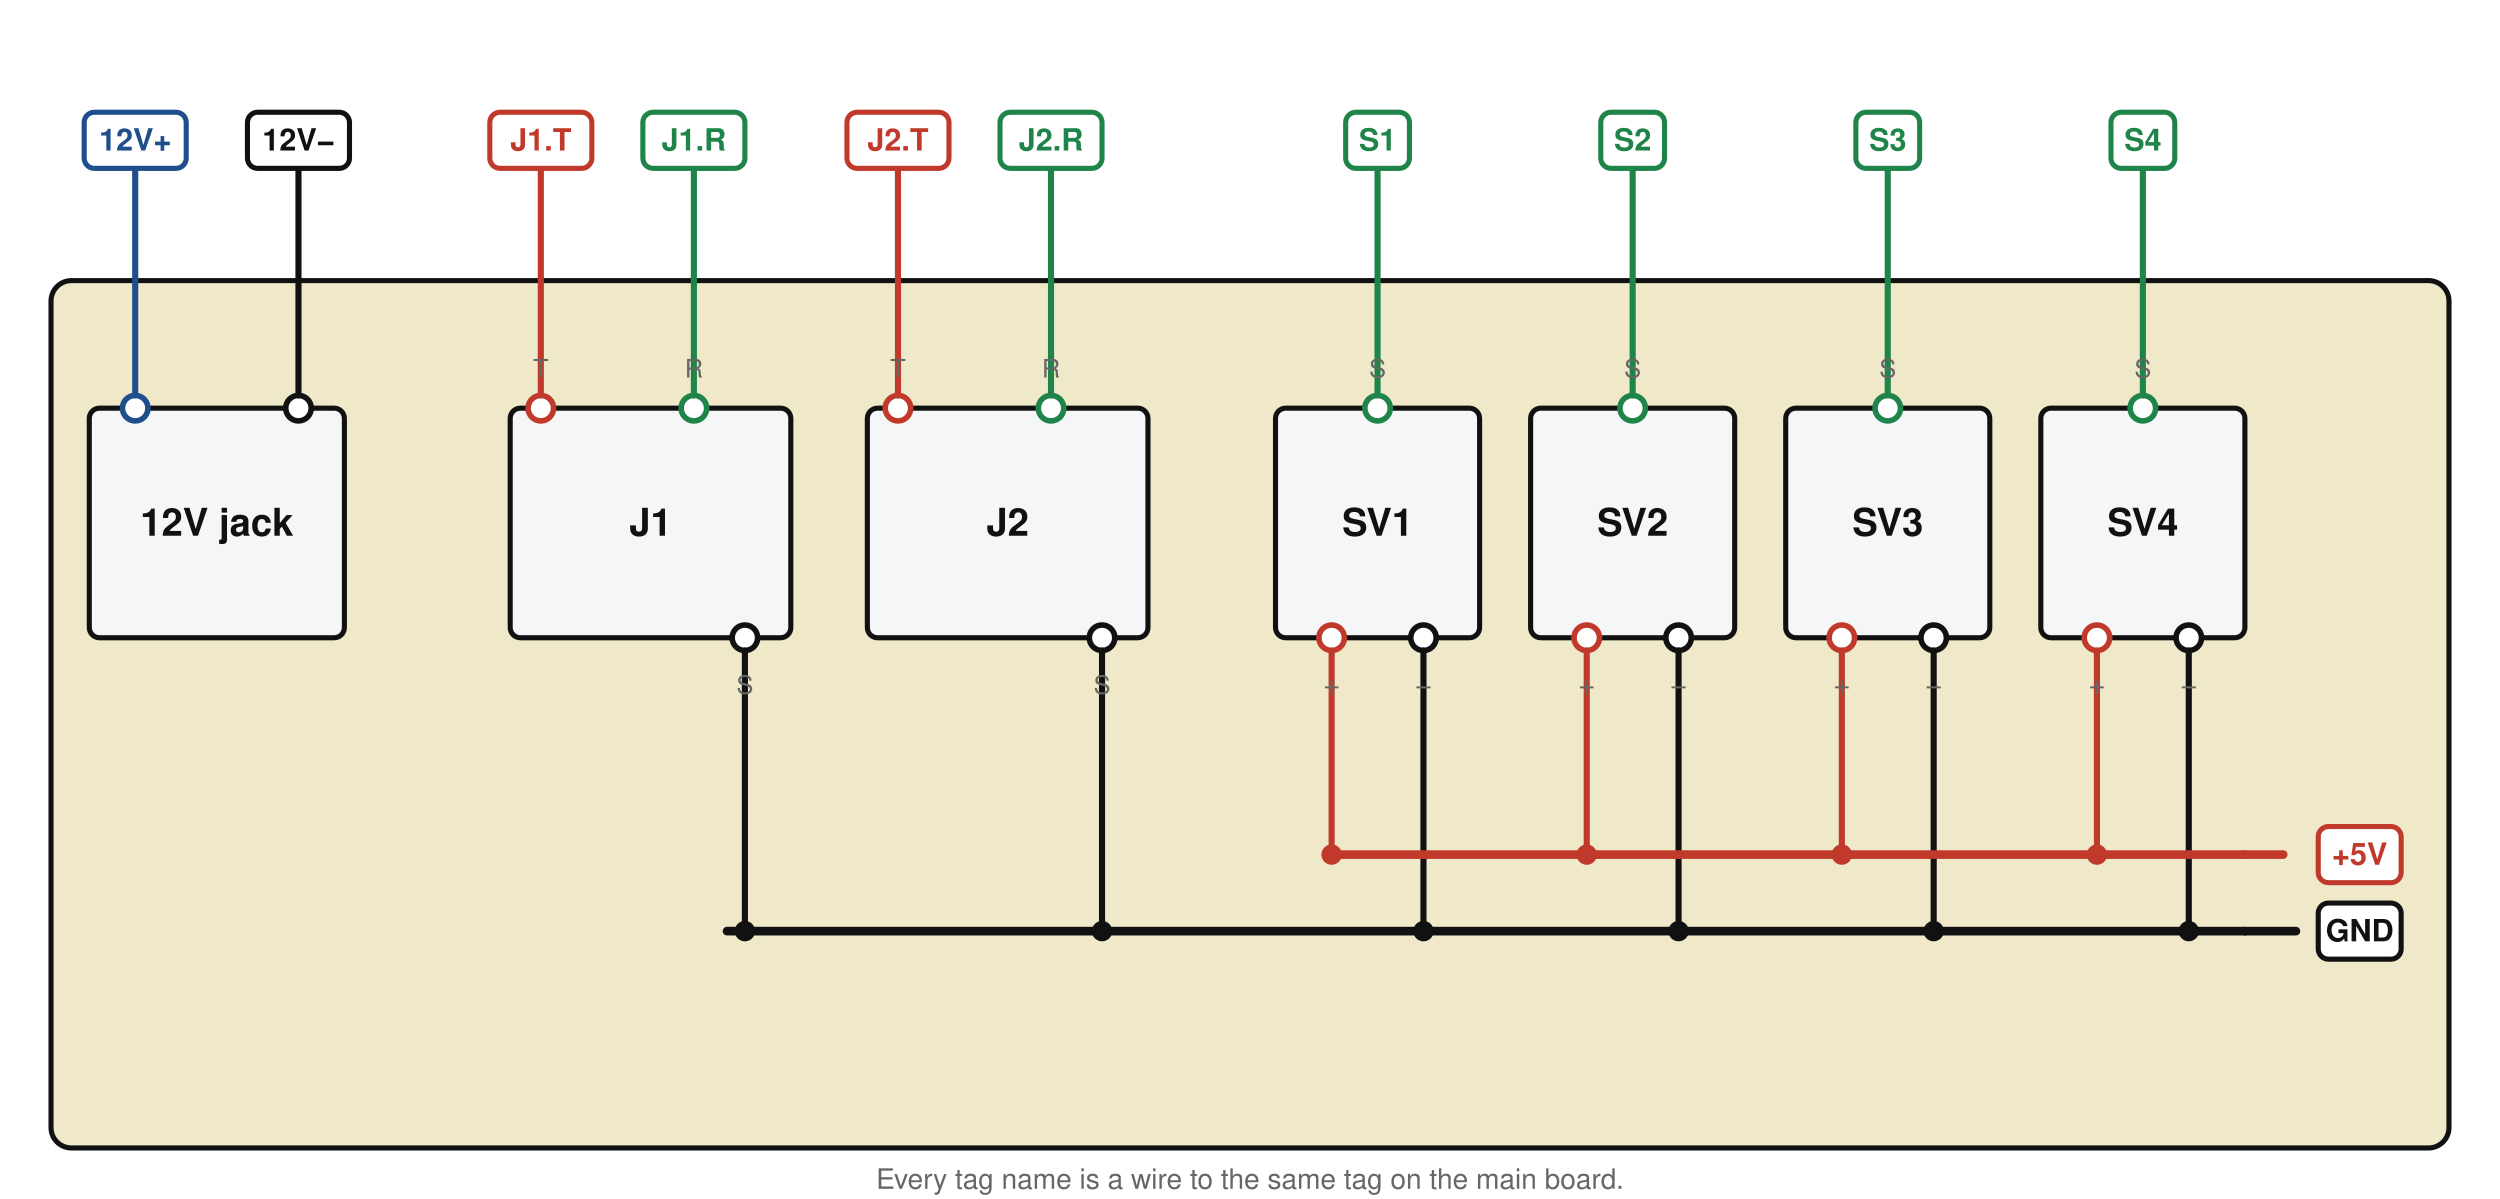
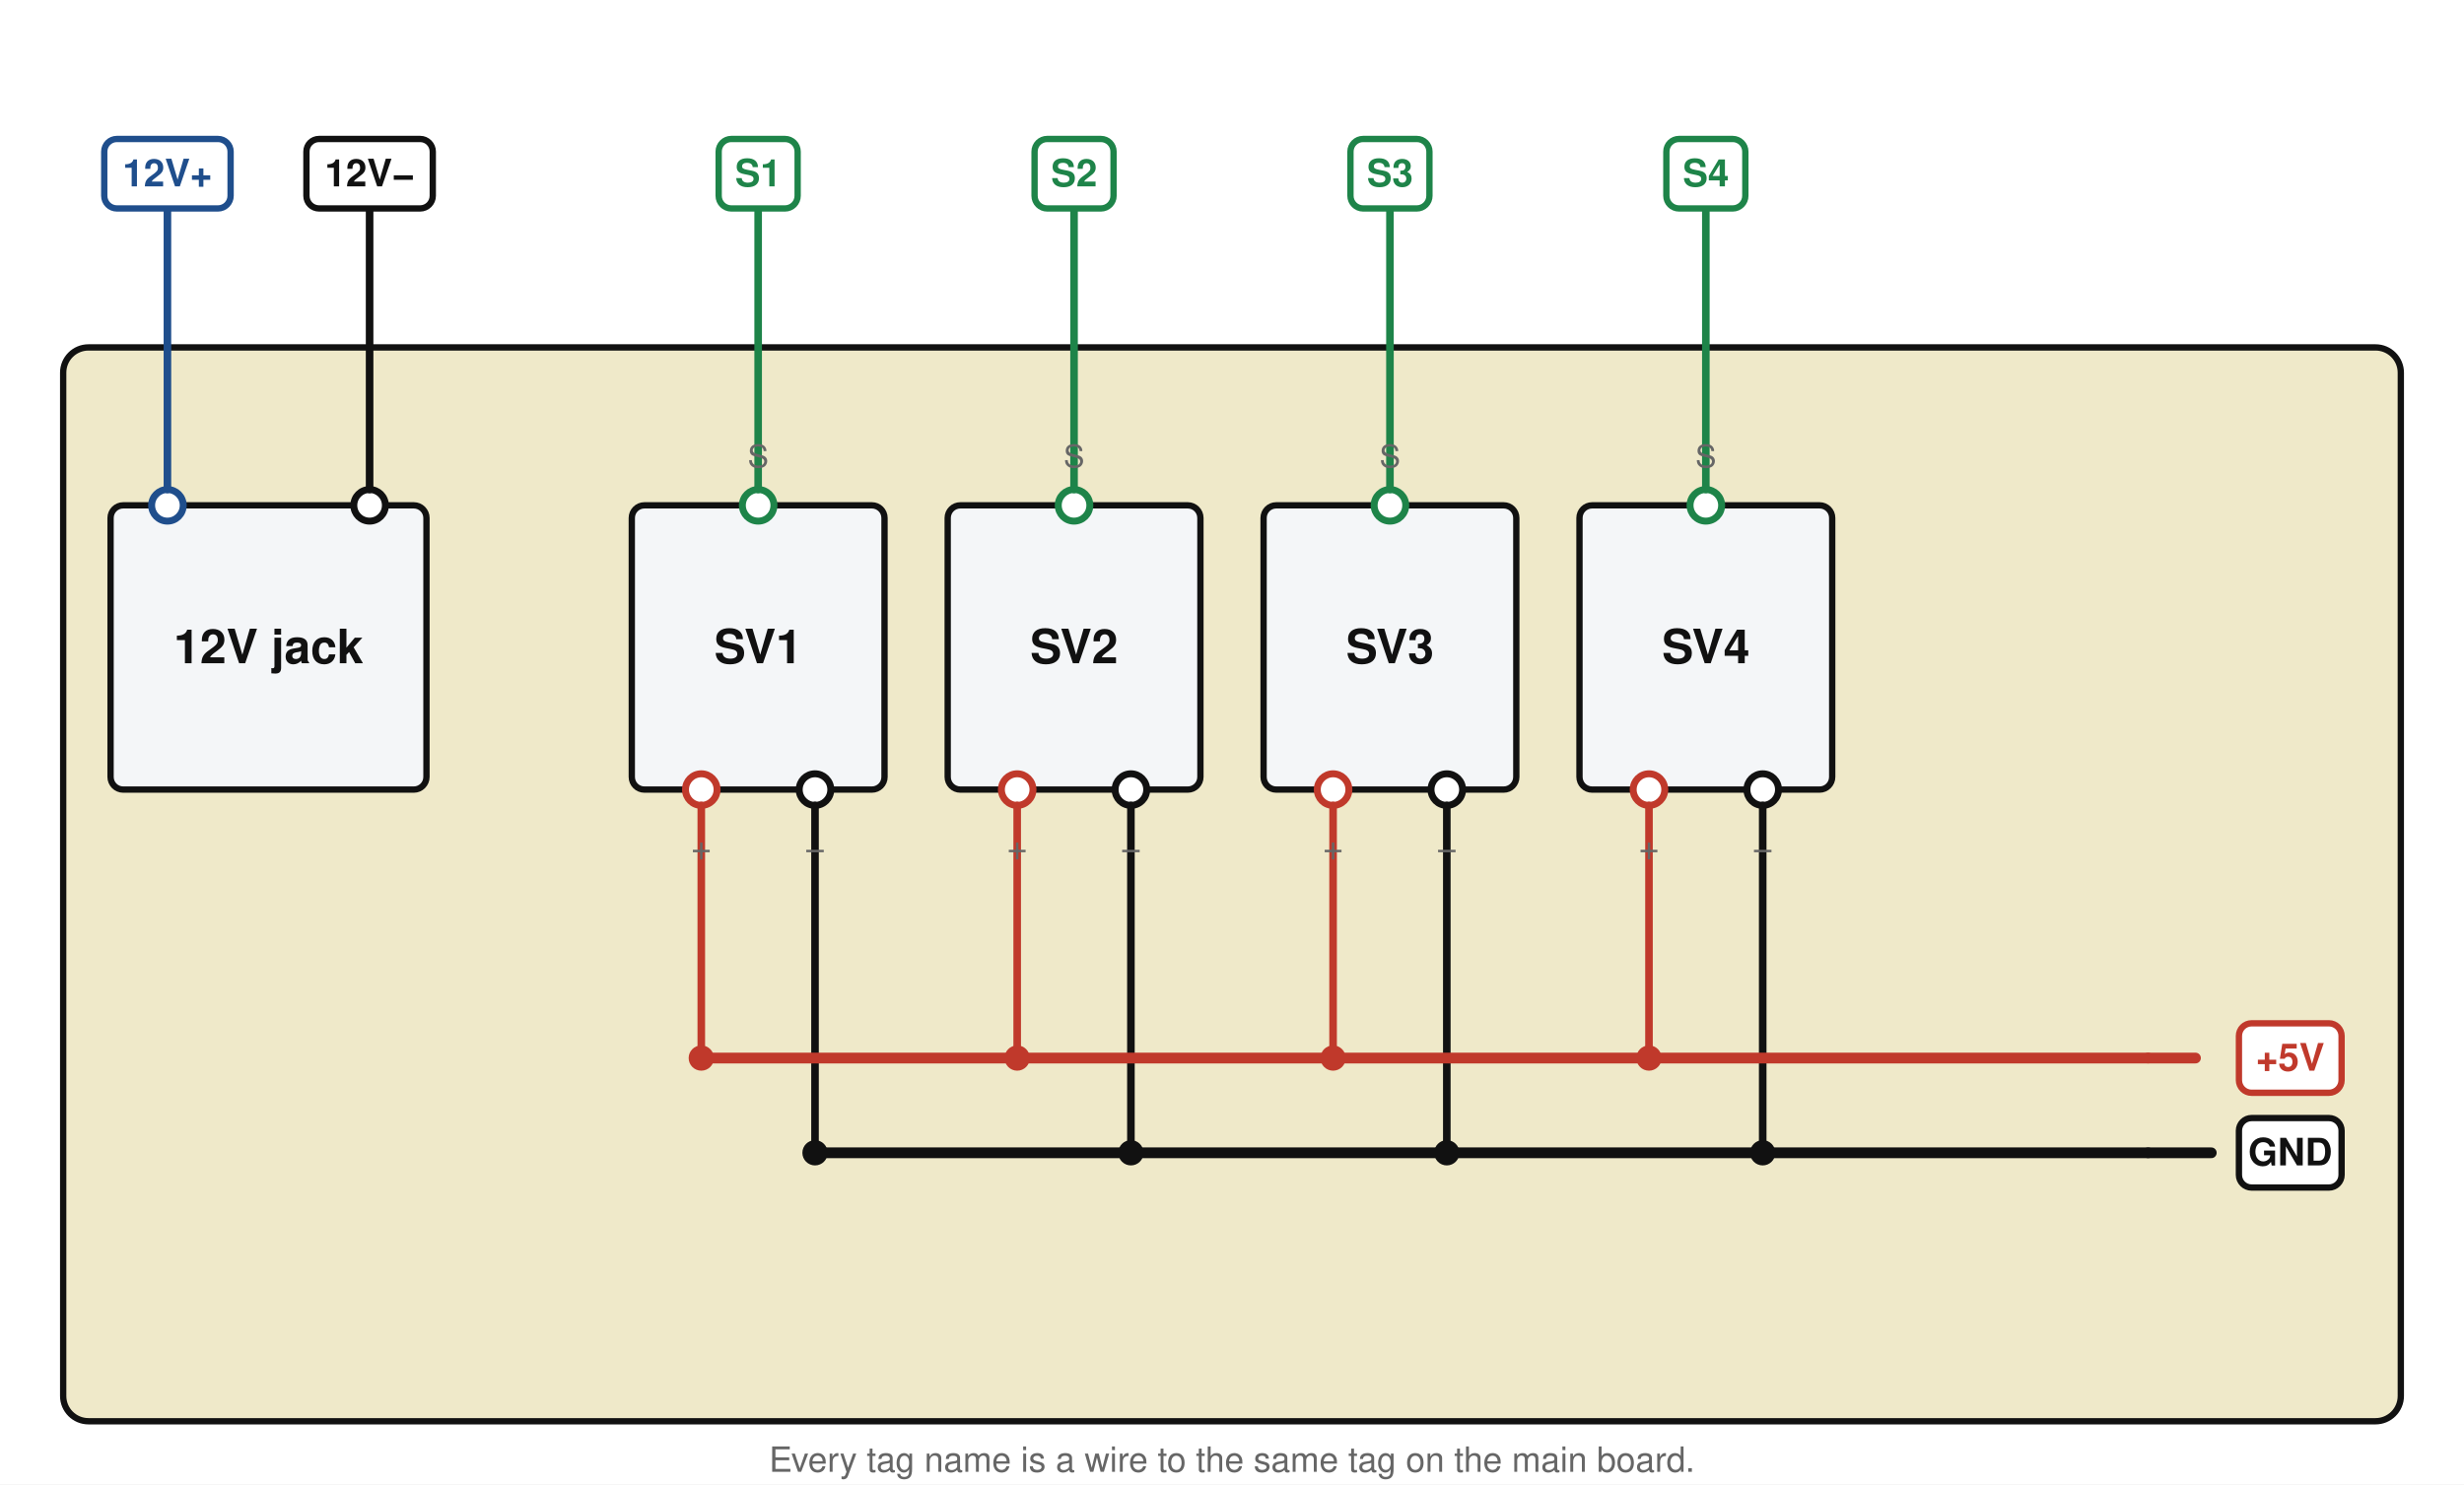
- <svg xmlns="http://www.w3.org/2000/svg" viewBox="0 0 980 470" width="980" height="470">
-   <rect width="980" height="470" fill="#fff" />
-   <rect x="20" y="110" width="940" height="340" rx="8" fill="#efe9c9" stroke="#111111" stroke-width="2" />
+ <svg xmlns="http://www.w3.org/2000/svg" viewBox="0 0 780 470" width="780" height="470">
+   <rect width="780" height="470" fill="#fff" />
+   <rect x="20" y="110" width="740" height="340" rx="8" fill="#efe9c9" stroke="#111111" stroke-width="2" />
  <rect x="35" y="160" width="100" height="90" rx="4" fill="#f4f6f8" stroke="#111111" stroke-width="2" />
  <text x="85.0" y="210.0" font-size="15" fill="#111111" text-anchor="middle" font-weight="bold" font-family="Helvetica,Arial,sans-serif">12V jack</text>
  <circle cx="53" cy="160" r="5" fill="#fff" stroke="#1f4e8c" stroke-width="2.2" />
  <line x1="53" y1="155" x2="53" y2="66" stroke="#1f4e8c" stroke-width="2.4" stroke-linecap="round" />
  <rect x="33.0" y="44" width="40.0" height="22" rx="4" fill="#fff" stroke="#1f4e8c" stroke-width="2" />
  <text x="53" y="59" font-size="12" fill="#1f4e8c" text-anchor="middle" font-weight="bold" font-family="Helvetica,Arial,sans-serif">12V+</text>
  <circle cx="117" cy="160" r="5" fill="#fff" stroke="#111111" stroke-width="2.2" />
  <line x1="117" y1="155" x2="117" y2="66" stroke="#111111" stroke-width="2.4" stroke-linecap="round" />
  <rect x="97.0" y="44" width="40.0" height="22" rx="4" fill="#fff" stroke="#111111" stroke-width="2" />
  <text x="117" y="59" font-size="12" fill="#111111" text-anchor="middle" font-weight="bold" font-family="Helvetica,Arial,sans-serif">12V−</text>
-   <rect x="200" y="160" width="110" height="90" rx="4" fill="#f4f6f8" stroke="#111111" stroke-width="2" />
-   <text x="255.0" y="210.0" font-size="15" fill="#111111" text-anchor="middle" font-weight="bold" font-family="Helvetica,Arial,sans-serif">J1</text>
-   <circle cx="212" cy="160" r="5" fill="#fff" stroke="#c0392b" stroke-width="2.2" />
-   <line x1="212" y1="155" x2="212" y2="66" stroke="#c0392b" stroke-width="2.4" stroke-linecap="round" />
-   <rect x="192.0" y="44" width="40.0" height="22" rx="4" fill="#fff" stroke="#c0392b" stroke-width="2" />
-   <text x="212" y="59" font-size="12" fill="#c0392b" text-anchor="middle" font-weight="bold" font-family="Helvetica,Arial,sans-serif">J1.T</text>
-   <circle cx="272" cy="160" r="5" fill="#fff" stroke="#1e8449" stroke-width="2.2" />
-   <line x1="272" y1="155" x2="272" y2="66" stroke="#1e8449" stroke-width="2.4" stroke-linecap="round" />
-   <rect x="252.0" y="44" width="40.0" height="22" rx="4" fill="#fff" stroke="#1e8449" stroke-width="2" />
-   <text x="272" y="59" font-size="12" fill="#1e8449" text-anchor="middle" font-weight="bold" font-family="Helvetica,Arial,sans-serif">J1.R</text>
-   <circle cx="292" cy="250" r="5" fill="#fff" stroke="#111111" stroke-width="2.2" />
-   <line x1="292" y1="255" x2="292" y2="365" stroke="#111111" stroke-width="2.4" stroke-linecap="round" />
-   <circle cx="292" cy="365" r="4" fill="#111111" />
-   <text x="212" y="148" font-size="10" fill="#666666" text-anchor="middle" font-weight="normal" font-family="Helvetica,Arial,sans-serif">T</text>
-   <text x="272" y="148" font-size="10" fill="#666666" text-anchor="middle" font-weight="normal" font-family="Helvetica,Arial,sans-serif">R</text>
-   <text x="292" y="272" font-size="10" fill="#666666" text-anchor="middle" font-weight="normal" font-family="Helvetica,Arial,sans-serif">S</text>
-   <rect x="340" y="160" width="110" height="90" rx="4" fill="#f4f6f8" stroke="#111111" stroke-width="2" />
-   <text x="395.0" y="210.0" font-size="15" fill="#111111" text-anchor="middle" font-weight="bold" font-family="Helvetica,Arial,sans-serif">J2</text>
-   <circle cx="352" cy="160" r="5" fill="#fff" stroke="#c0392b" stroke-width="2.2" />
-   <line x1="352" y1="155" x2="352" y2="66" stroke="#c0392b" stroke-width="2.4" stroke-linecap="round" />
-   <rect x="332.0" y="44" width="40.0" height="22" rx="4" fill="#fff" stroke="#c0392b" stroke-width="2" />
-   <text x="352" y="59" font-size="12" fill="#c0392b" text-anchor="middle" font-weight="bold" font-family="Helvetica,Arial,sans-serif">J2.T</text>
-   <circle cx="412" cy="160" r="5" fill="#fff" stroke="#1e8449" stroke-width="2.2" />
-   <line x1="412" y1="155" x2="412" y2="66" stroke="#1e8449" stroke-width="2.4" stroke-linecap="round" />
-   <rect x="392.0" y="44" width="40.0" height="22" rx="4" fill="#fff" stroke="#1e8449" stroke-width="2" />
-   <text x="412" y="59" font-size="12" fill="#1e8449" text-anchor="middle" font-weight="bold" font-family="Helvetica,Arial,sans-serif">J2.R</text>
-   <circle cx="432" cy="250" r="5" fill="#fff" stroke="#111111" stroke-width="2.2" />
-   <line x1="432" y1="255" x2="432" y2="365" stroke="#111111" stroke-width="2.4" stroke-linecap="round" />
-   <circle cx="432" cy="365" r="4" fill="#111111" />
-   <text x="352" y="148" font-size="10" fill="#666666" text-anchor="middle" font-weight="normal" font-family="Helvetica,Arial,sans-serif">T</text>
-   <text x="412" y="148" font-size="10" fill="#666666" text-anchor="middle" font-weight="normal" font-family="Helvetica,Arial,sans-serif">R</text>
-   <text x="432" y="272" font-size="10" fill="#666666" text-anchor="middle" font-weight="normal" font-family="Helvetica,Arial,sans-serif">S</text>
+   <rect x="200" y="160" width="80" height="90" rx="4" fill="#f4f6f8" stroke="#111111" stroke-width="2" />
+   <text x="240.0" y="210.0" font-size="15" fill="#111111" text-anchor="middle" font-weight="bold" font-family="Helvetica,Arial,sans-serif">SV1</text>
+   <circle cx="240" cy="160" r="5" fill="#fff" stroke="#1e8449" stroke-width="2.2" />
+   <line x1="240" y1="155" x2="240" y2="66" stroke="#1e8449" stroke-width="2.4" stroke-linecap="round" />
+   <rect x="227.5" y="44" width="25.0" height="22" rx="4" fill="#fff" stroke="#1e8449" stroke-width="2" />
+   <text x="240" y="59" font-size="12" fill="#1e8449" text-anchor="middle" font-weight="bold" font-family="Helvetica,Arial,sans-serif">S1</text>
+   <text x="240" y="148" font-size="10" fill="#666666" text-anchor="middle" font-weight="normal" font-family="Helvetica,Arial,sans-serif">S</text>
+   <circle cx="222" cy="250" r="5" fill="#fff" stroke="#c0392b" stroke-width="2.2" />
+   <line x1="222" y1="255" x2="222" y2="335" stroke="#c0392b" stroke-width="2.4" stroke-linecap="round" />
+   <circle cx="222" cy="335" r="4" fill="#c0392b" />
+   <text x="222" y="272" font-size="11" fill="#666666" text-anchor="middle" font-weight="normal" font-family="Helvetica,Arial,sans-serif">+</text>
+   <circle cx="258" cy="250" r="5" fill="#fff" stroke="#111111" stroke-width="2.2" />
+   <line x1="258" y1="255" x2="258" y2="365" stroke="#111111" stroke-width="2.4" stroke-linecap="round" />
+   <circle cx="258" cy="365" r="4" fill="#111111" />
+   <text x="258" y="272" font-size="11" fill="#666666" text-anchor="middle" font-weight="normal" font-family="Helvetica,Arial,sans-serif">−</text>
+   <rect x="300" y="160" width="80" height="90" rx="4" fill="#f4f6f8" stroke="#111111" stroke-width="2" />
+   <text x="340.0" y="210.0" font-size="15" fill="#111111" text-anchor="middle" font-weight="bold" font-family="Helvetica,Arial,sans-serif">SV2</text>
+   <circle cx="340" cy="160" r="5" fill="#fff" stroke="#1e8449" stroke-width="2.2" />
+   <line x1="340" y1="155" x2="340" y2="66" stroke="#1e8449" stroke-width="2.4" stroke-linecap="round" />
+   <rect x="327.5" y="44" width="25.0" height="22" rx="4" fill="#fff" stroke="#1e8449" stroke-width="2" />
+   <text x="340" y="59" font-size="12" fill="#1e8449" text-anchor="middle" font-weight="bold" font-family="Helvetica,Arial,sans-serif">S2</text>
+   <text x="340" y="148" font-size="10" fill="#666666" text-anchor="middle" font-weight="normal" font-family="Helvetica,Arial,sans-serif">S</text>
+   <circle cx="322" cy="250" r="5" fill="#fff" stroke="#c0392b" stroke-width="2.2" />
+   <line x1="322" y1="255" x2="322" y2="335" stroke="#c0392b" stroke-width="2.4" stroke-linecap="round" />
+   <circle cx="322" cy="335" r="4" fill="#c0392b" />
+   <text x="322" y="272" font-size="11" fill="#666666" text-anchor="middle" font-weight="normal" font-family="Helvetica,Arial,sans-serif">+</text>
+   <circle cx="358" cy="250" r="5" fill="#fff" stroke="#111111" stroke-width="2.2" />
+   <line x1="358" y1="255" x2="358" y2="365" stroke="#111111" stroke-width="2.4" stroke-linecap="round" />
+   <circle cx="358" cy="365" r="4" fill="#111111" />
+   <text x="358" y="272" font-size="11" fill="#666666" text-anchor="middle" font-weight="normal" font-family="Helvetica,Arial,sans-serif">−</text>
+   <rect x="400" y="160" width="80" height="90" rx="4" fill="#f4f6f8" stroke="#111111" stroke-width="2" />
+   <text x="440.0" y="210.0" font-size="15" fill="#111111" text-anchor="middle" font-weight="bold" font-family="Helvetica,Arial,sans-serif">SV3</text>
+   <circle cx="440" cy="160" r="5" fill="#fff" stroke="#1e8449" stroke-width="2.2" />
+   <line x1="440" y1="155" x2="440" y2="66" stroke="#1e8449" stroke-width="2.4" stroke-linecap="round" />
+   <rect x="427.5" y="44" width="25.0" height="22" rx="4" fill="#fff" stroke="#1e8449" stroke-width="2" />
+   <text x="440" y="59" font-size="12" fill="#1e8449" text-anchor="middle" font-weight="bold" font-family="Helvetica,Arial,sans-serif">S3</text>
+   <text x="440" y="148" font-size="10" fill="#666666" text-anchor="middle" font-weight="normal" font-family="Helvetica,Arial,sans-serif">S</text>
+   <circle cx="422" cy="250" r="5" fill="#fff" stroke="#c0392b" stroke-width="2.2" />
+   <line x1="422" y1="255" x2="422" y2="335" stroke="#c0392b" stroke-width="2.4" stroke-linecap="round" />
+   <circle cx="422" cy="335" r="4" fill="#c0392b" />
+   <text x="422" y="272" font-size="11" fill="#666666" text-anchor="middle" font-weight="normal" font-family="Helvetica,Arial,sans-serif">+</text>
+   <circle cx="458" cy="250" r="5" fill="#fff" stroke="#111111" stroke-width="2.2" />
+   <line x1="458" y1="255" x2="458" y2="365" stroke="#111111" stroke-width="2.4" stroke-linecap="round" />
+   <circle cx="458" cy="365" r="4" fill="#111111" />
+   <text x="458" y="272" font-size="11" fill="#666666" text-anchor="middle" font-weight="normal" font-family="Helvetica,Arial,sans-serif">−</text>
  <rect x="500" y="160" width="80" height="90" rx="4" fill="#f4f6f8" stroke="#111111" stroke-width="2" />
-   <text x="540.0" y="210.0" font-size="15" fill="#111111" text-anchor="middle" font-weight="bold" font-family="Helvetica,Arial,sans-serif">SV1</text>
+   <text x="540.0" y="210.0" font-size="15" fill="#111111" text-anchor="middle" font-weight="bold" font-family="Helvetica,Arial,sans-serif">SV4</text>
  <circle cx="540" cy="160" r="5" fill="#fff" stroke="#1e8449" stroke-width="2.2" />
  <line x1="540" y1="155" x2="540" y2="66" stroke="#1e8449" stroke-width="2.4" stroke-linecap="round" />
  <rect x="527.5" y="44" width="25.0" height="22" rx="4" fill="#fff" stroke="#1e8449" stroke-width="2" />
-   <text x="540" y="59" font-size="12" fill="#1e8449" text-anchor="middle" font-weight="bold" font-family="Helvetica,Arial,sans-serif">S1</text>
+   <text x="540" y="59" font-size="12" fill="#1e8449" text-anchor="middle" font-weight="bold" font-family="Helvetica,Arial,sans-serif">S4</text>
  <text x="540" y="148" font-size="10" fill="#666666" text-anchor="middle" font-weight="normal" font-family="Helvetica,Arial,sans-serif">S</text>
  <circle cx="522" cy="250" r="5" fill="#fff" stroke="#c0392b" stroke-width="2.2" />
  <line x1="522" y1="255" x2="522" y2="335" stroke="#c0392b" stroke-width="2.4" stroke-linecap="round" />
  <circle cx="522" cy="335" r="4" fill="#c0392b" />
  <text x="522" y="272" font-size="11" fill="#666666" text-anchor="middle" font-weight="normal" font-family="Helvetica,Arial,sans-serif">+</text>
  <circle cx="558" cy="250" r="5" fill="#fff" stroke="#111111" stroke-width="2.2" />
  <line x1="558" y1="255" x2="558" y2="365" stroke="#111111" stroke-width="2.4" stroke-linecap="round" />
  <circle cx="558" cy="365" r="4" fill="#111111" />
  <text x="558" y="272" font-size="11" fill="#666666" text-anchor="middle" font-weight="normal" font-family="Helvetica,Arial,sans-serif">−</text>
-   <rect x="600" y="160" width="80" height="90" rx="4" fill="#f4f6f8" stroke="#111111" stroke-width="2" />
-   <text x="640.0" y="210.0" font-size="15" fill="#111111" text-anchor="middle" font-weight="bold" font-family="Helvetica,Arial,sans-serif">SV2</text>
-   <circle cx="640" cy="160" r="5" fill="#fff" stroke="#1e8449" stroke-width="2.2" />
-   <line x1="640" y1="155" x2="640" y2="66" stroke="#1e8449" stroke-width="2.4" stroke-linecap="round" />
-   <rect x="627.5" y="44" width="25.0" height="22" rx="4" fill="#fff" stroke="#1e8449" stroke-width="2" />
-   <text x="640" y="59" font-size="12" fill="#1e8449" text-anchor="middle" font-weight="bold" font-family="Helvetica,Arial,sans-serif">S2</text>
-   <text x="640" y="148" font-size="10" fill="#666666" text-anchor="middle" font-weight="normal" font-family="Helvetica,Arial,sans-serif">S</text>
-   <circle cx="622" cy="250" r="5" fill="#fff" stroke="#c0392b" stroke-width="2.2" />
-   <line x1="622" y1="255" x2="622" y2="335" stroke="#c0392b" stroke-width="2.4" stroke-linecap="round" />
-   <circle cx="622" cy="335" r="4" fill="#c0392b" />
-   <text x="622" y="272" font-size="11" fill="#666666" text-anchor="middle" font-weight="normal" font-family="Helvetica,Arial,sans-serif">+</text>
-   <circle cx="658" cy="250" r="5" fill="#fff" stroke="#111111" stroke-width="2.2" />
-   <line x1="658" y1="255" x2="658" y2="365" stroke="#111111" stroke-width="2.4" stroke-linecap="round" />
-   <circle cx="658" cy="365" r="4" fill="#111111" />
-   <text x="658" y="272" font-size="11" fill="#666666" text-anchor="middle" font-weight="normal" font-family="Helvetica,Arial,sans-serif">−</text>
-   <rect x="700" y="160" width="80" height="90" rx="4" fill="#f4f6f8" stroke="#111111" stroke-width="2" />
-   <text x="740.0" y="210.0" font-size="15" fill="#111111" text-anchor="middle" font-weight="bold" font-family="Helvetica,Arial,sans-serif">SV3</text>
-   <circle cx="740" cy="160" r="5" fill="#fff" stroke="#1e8449" stroke-width="2.2" />
-   <line x1="740" y1="155" x2="740" y2="66" stroke="#1e8449" stroke-width="2.4" stroke-linecap="round" />
-   <rect x="727.5" y="44" width="25.0" height="22" rx="4" fill="#fff" stroke="#1e8449" stroke-width="2" />
-   <text x="740" y="59" font-size="12" fill="#1e8449" text-anchor="middle" font-weight="bold" font-family="Helvetica,Arial,sans-serif">S3</text>
-   <text x="740" y="148" font-size="10" fill="#666666" text-anchor="middle" font-weight="normal" font-family="Helvetica,Arial,sans-serif">S</text>
-   <circle cx="722" cy="250" r="5" fill="#fff" stroke="#c0392b" stroke-width="2.2" />
-   <line x1="722" y1="255" x2="722" y2="335" stroke="#c0392b" stroke-width="2.4" stroke-linecap="round" />
-   <circle cx="722" cy="335" r="4" fill="#c0392b" />
-   <text x="722" y="272" font-size="11" fill="#666666" text-anchor="middle" font-weight="normal" font-family="Helvetica,Arial,sans-serif">+</text>
-   <circle cx="758" cy="250" r="5" fill="#fff" stroke="#111111" stroke-width="2.2" />
-   <line x1="758" y1="255" x2="758" y2="365" stroke="#111111" stroke-width="2.4" stroke-linecap="round" />
-   <circle cx="758" cy="365" r="4" fill="#111111" />
-   <text x="758" y="272" font-size="11" fill="#666666" text-anchor="middle" font-weight="normal" font-family="Helvetica,Arial,sans-serif">−</text>
-   <rect x="800" y="160" width="80" height="90" rx="4" fill="#f4f6f8" stroke="#111111" stroke-width="2" />
-   <text x="840.0" y="210.0" font-size="15" fill="#111111" text-anchor="middle" font-weight="bold" font-family="Helvetica,Arial,sans-serif">SV4</text>
-   <circle cx="840" cy="160" r="5" fill="#fff" stroke="#1e8449" stroke-width="2.2" />
-   <line x1="840" y1="155" x2="840" y2="66" stroke="#1e8449" stroke-width="2.4" stroke-linecap="round" />
-   <rect x="827.5" y="44" width="25.0" height="22" rx="4" fill="#fff" stroke="#1e8449" stroke-width="2" />
-   <text x="840" y="59" font-size="12" fill="#1e8449" text-anchor="middle" font-weight="bold" font-family="Helvetica,Arial,sans-serif">S4</text>
-   <text x="840" y="148" font-size="10" fill="#666666" text-anchor="middle" font-weight="normal" font-family="Helvetica,Arial,sans-serif">S</text>
-   <circle cx="822" cy="250" r="5" fill="#fff" stroke="#c0392b" stroke-width="2.2" />
-   <line x1="822" y1="255" x2="822" y2="335" stroke="#c0392b" stroke-width="2.4" stroke-linecap="round" />
-   <circle cx="822" cy="335" r="4" fill="#c0392b" />
-   <text x="822" y="272" font-size="11" fill="#666666" text-anchor="middle" font-weight="normal" font-family="Helvetica,Arial,sans-serif">+</text>
-   <circle cx="858" cy="250" r="5" fill="#fff" stroke="#111111" stroke-width="2.2" />
-   <line x1="858" y1="255" x2="858" y2="365" stroke="#111111" stroke-width="2.4" stroke-linecap="round" />
-   <circle cx="858" cy="365" r="4" fill="#111111" />
-   <text x="858" y="272" font-size="11" fill="#666666" text-anchor="middle" font-weight="normal" font-family="Helvetica,Arial,sans-serif">−</text>
-   <line x1="285" y1="365" x2="880" y2="365" stroke="#111111" stroke-width="3.4" stroke-linecap="round" />
-   <line x1="522" y1="335" x2="880" y2="335" stroke="#c0392b" stroke-width="3.4" stroke-linecap="round" />
-   <rect x="908.75" y="354" width="32.5" height="22" rx="4" fill="#fff" stroke="#111111" stroke-width="2" />
-   <text x="925" y="369" font-size="12" fill="#111111" text-anchor="middle" font-weight="bold" font-family="Helvetica,Arial,sans-serif">GND</text>
-   <line x1="880" y1="365" x2="900" y2="365" stroke="#111111" stroke-width="3.4" stroke-linecap="round" />
-   <rect x="908.75" y="324" width="32.5" height="22" rx="4" fill="#fff" stroke="#c0392b" stroke-width="2" />
-   <text x="925" y="339" font-size="12" fill="#c0392b" text-anchor="middle" font-weight="bold" font-family="Helvetica,Arial,sans-serif">+5V</text>
-   <line x1="880" y1="335" x2="895" y2="335" stroke="#c0392b" stroke-width="3.4" stroke-linecap="round" />
-   <text x="490.0" y="466" font-size="11" fill="#666666" text-anchor="middle" font-weight="normal" font-family="Helvetica,Arial,sans-serif">Every tag name is a wire to the same tag on the main board.</text>
+   <line x1="258" y1="365" x2="680" y2="365" stroke="#111111" stroke-width="3.4" stroke-linecap="round" />
+   <line x1="222" y1="335" x2="680" y2="335" stroke="#c0392b" stroke-width="3.4" stroke-linecap="round" />
+   <rect x="708.75" y="354" width="32.5" height="22" rx="4" fill="#fff" stroke="#111111" stroke-width="2" />
+   <text x="725" y="369" font-size="12" fill="#111111" text-anchor="middle" font-weight="bold" font-family="Helvetica,Arial,sans-serif">GND</text>
+   <line x1="680" y1="365" x2="700" y2="365" stroke="#111111" stroke-width="3.4" stroke-linecap="round" />
+   <rect x="708.75" y="324" width="32.5" height="22" rx="4" fill="#fff" stroke="#c0392b" stroke-width="2" />
+   <text x="725" y="339" font-size="12" fill="#c0392b" text-anchor="middle" font-weight="bold" font-family="Helvetica,Arial,sans-serif">+5V</text>
+   <line x1="680" y1="335" x2="695" y2="335" stroke="#c0392b" stroke-width="3.4" stroke-linecap="round" />
+   <text x="390.0" y="466" font-size="11" fill="#666666" text-anchor="middle" font-weight="normal" font-family="Helvetica,Arial,sans-serif">Every tag name is a wire to the same tag on the main board.</text>
</svg>
